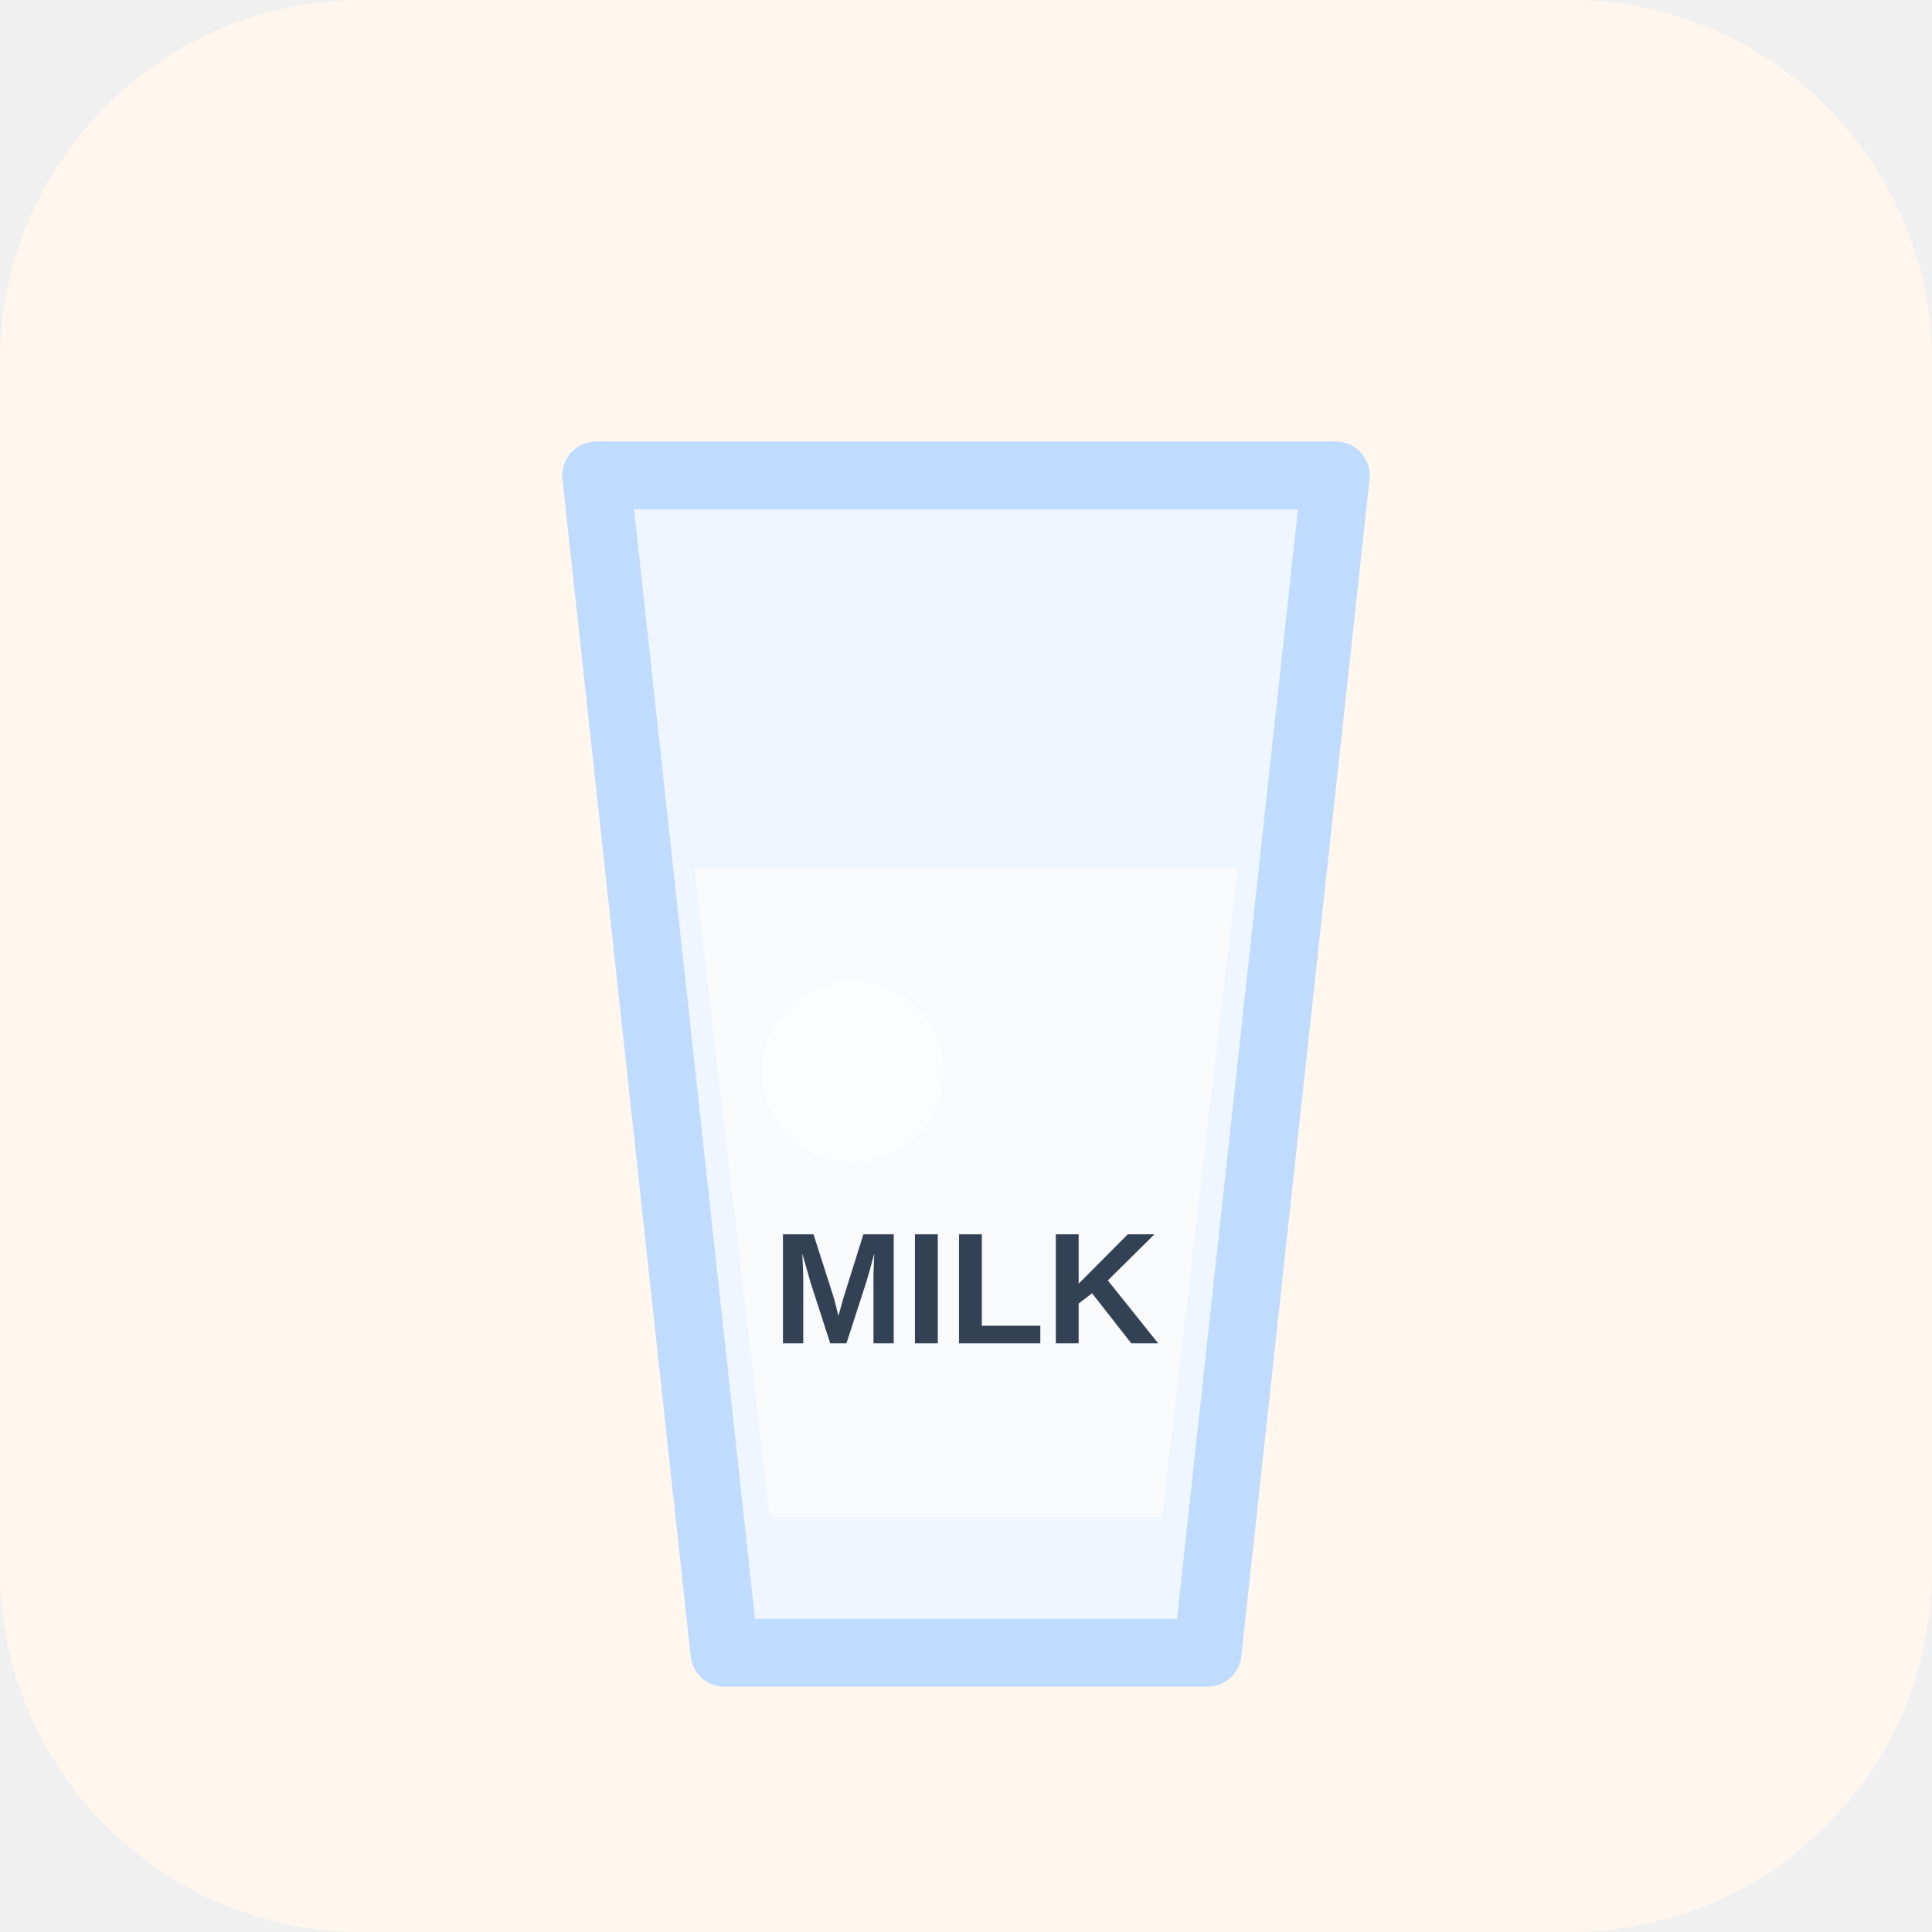
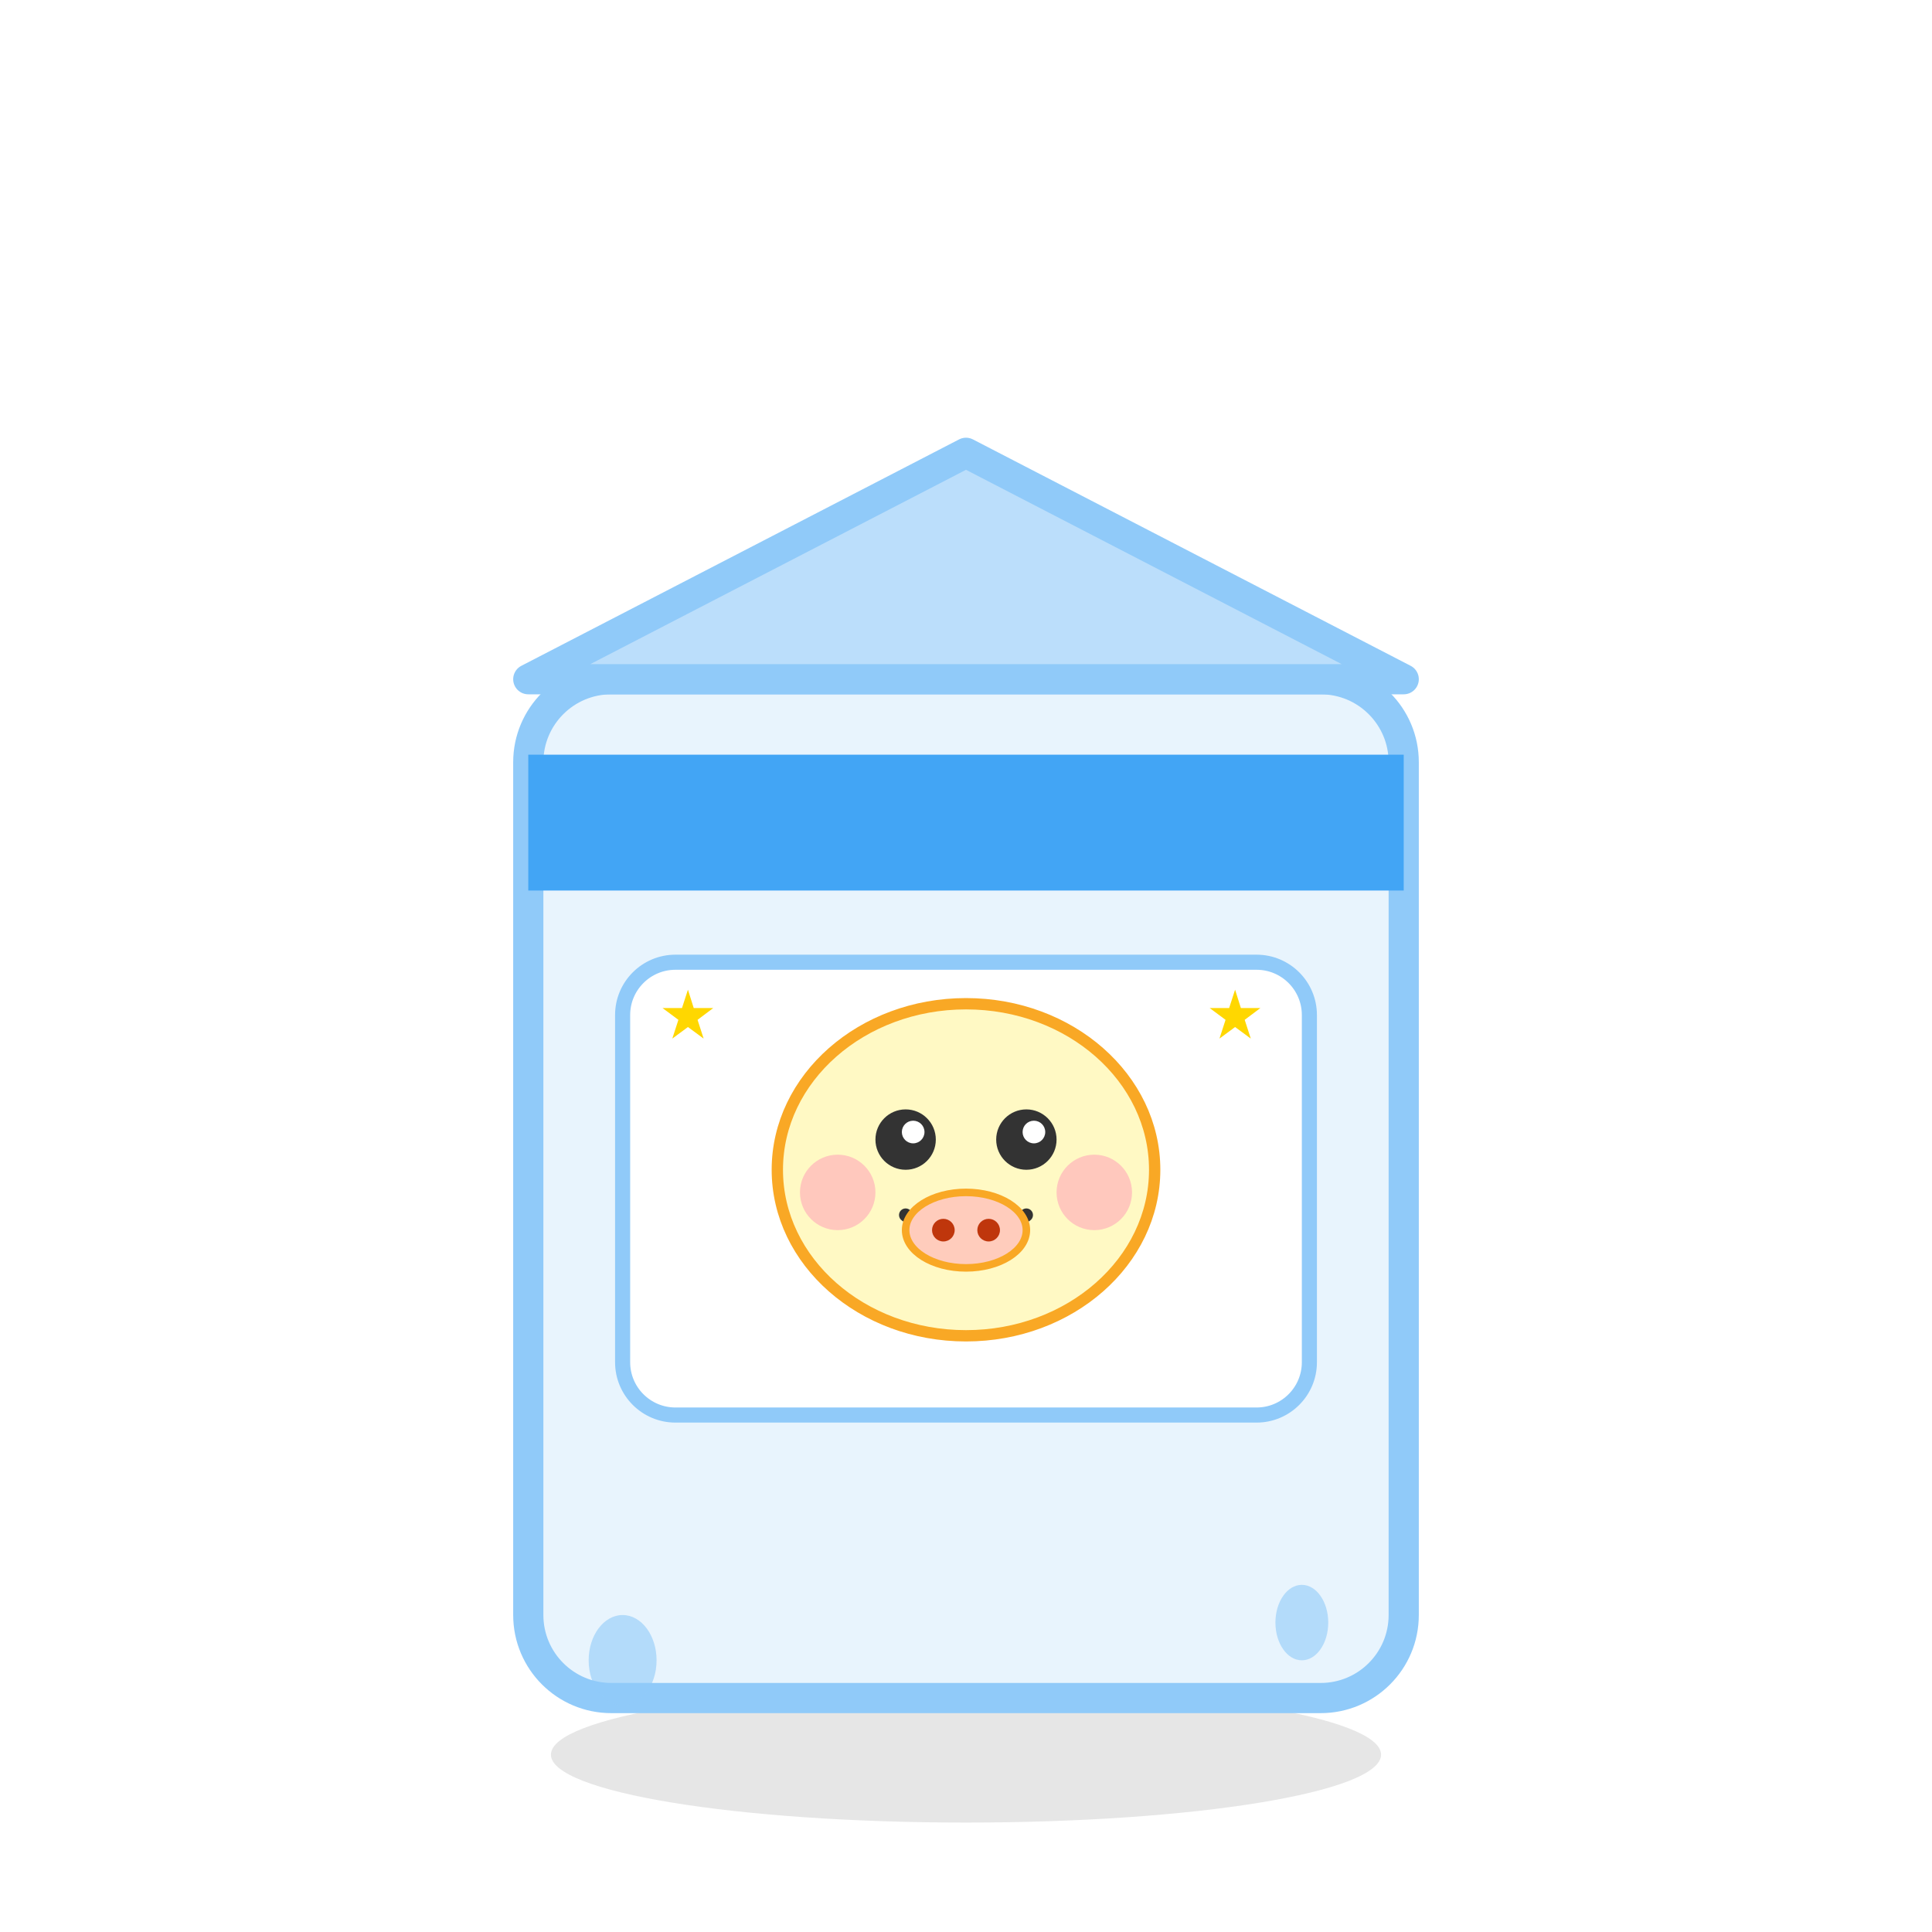
<svg xmlns="http://www.w3.org/2000/svg" viewBox="0 0 512 512">
-   <rect width="512" height="512" rx="96" fill="#fff7ed" />
-   <path d="M158 126h196l-34 312H192L158 126z" fill="#eff6ff" stroke="#bfdbfe" stroke-width="18" stroke-linejoin="round" />
-   <path d="M184 230h144l-20 172H204l-20-172z" fill="#f8fafc" />
-   <circle cx="226" cy="284" r="24" fill="rgba(255,255,255,.55)" />
-   <text x="256" y="356" text-anchor="middle" font-family="Arial Rounded MT Bold, Arial, sans-serif" font-size="42" font-weight="900" fill="#334155">MILK</text>
+   <rect width="512" height="512" fill="white" />
+   <ellipse cx="256" cy="465" rx="110" ry="18" fill="rgba(0,0,0,0.10)" />
+   <rect x="140" y="180" width="232" height="270" rx="22" fill="#E8F4FD" stroke="#90CAF9" stroke-width="8" />
+   <polygon points="140,180 256,120 372,180" fill="#BBDEFB" stroke="#90CAF9" stroke-width="8" stroke-linejoin="round" />
+   <rect x="140" y="200" width="232" height="36" fill="#42A5F5" />
+   <ellipse cx="195" cy="315" rx="25" ry="18" fill="#1E88E5" opacity="0.3" />
+   <ellipse cx="320" cy="280" rx="18" ry="24" fill="#1E88E5" opacity="0.3" />
+   <ellipse cx="258" cy="340" rx="20" ry="14" fill="#1E88E5" opacity="0.2" />
+   <rect x="165" y="255" width="182" height="120" rx="14" fill="white" stroke="#90CAF9" stroke-width="4" />
+   <ellipse cx="256" cy="310" rx="50" ry="44" fill="#FFF9C4" stroke="#F9A825" stroke-width="3" />
+   <circle cx="240" cy="302" r="8" fill="#333" />
+   <circle cx="272" cy="302" r="8" fill="#333" />
+   <circle cx="242" cy="300" r="3" fill="white" />
+   <circle cx="274" cy="300" r="3" fill="white" />
+   <circle cx="222" cy="316" r="10" fill="#FFB3BA" opacity="0.7" />
+   <circle cx="290" cy="316" r="10" fill="#FFB3BA" opacity="0.7" />
+   <path d="M240 322 Q256 334 272 322" stroke="#333" stroke-width="3.5" fill="none" stroke-linecap="round" />
+   <ellipse cx="256" cy="326" rx="16" ry="10" fill="#FFCCBC" stroke="#F9A825" stroke-width="2" />
+   <circle cx="250" cy="326" r="3" fill="#BF360C" />
+   <circle cx="262" cy="326" r="3" fill="#BF360C" />
+   <text x="175" y="275" font-size="18" fill="#FFD700">★</text>
+   <text x="320" y="275" font-size="18" fill="#FFD700">★</text>
+   <ellipse cx="165" cy="440" rx="9" ry="12" fill="#90CAF9" opacity="0.6" />
+   <ellipse cx="345" cy="430" rx="7" ry="10" fill="#90CAF9" opacity="0.6" />
</svg>
